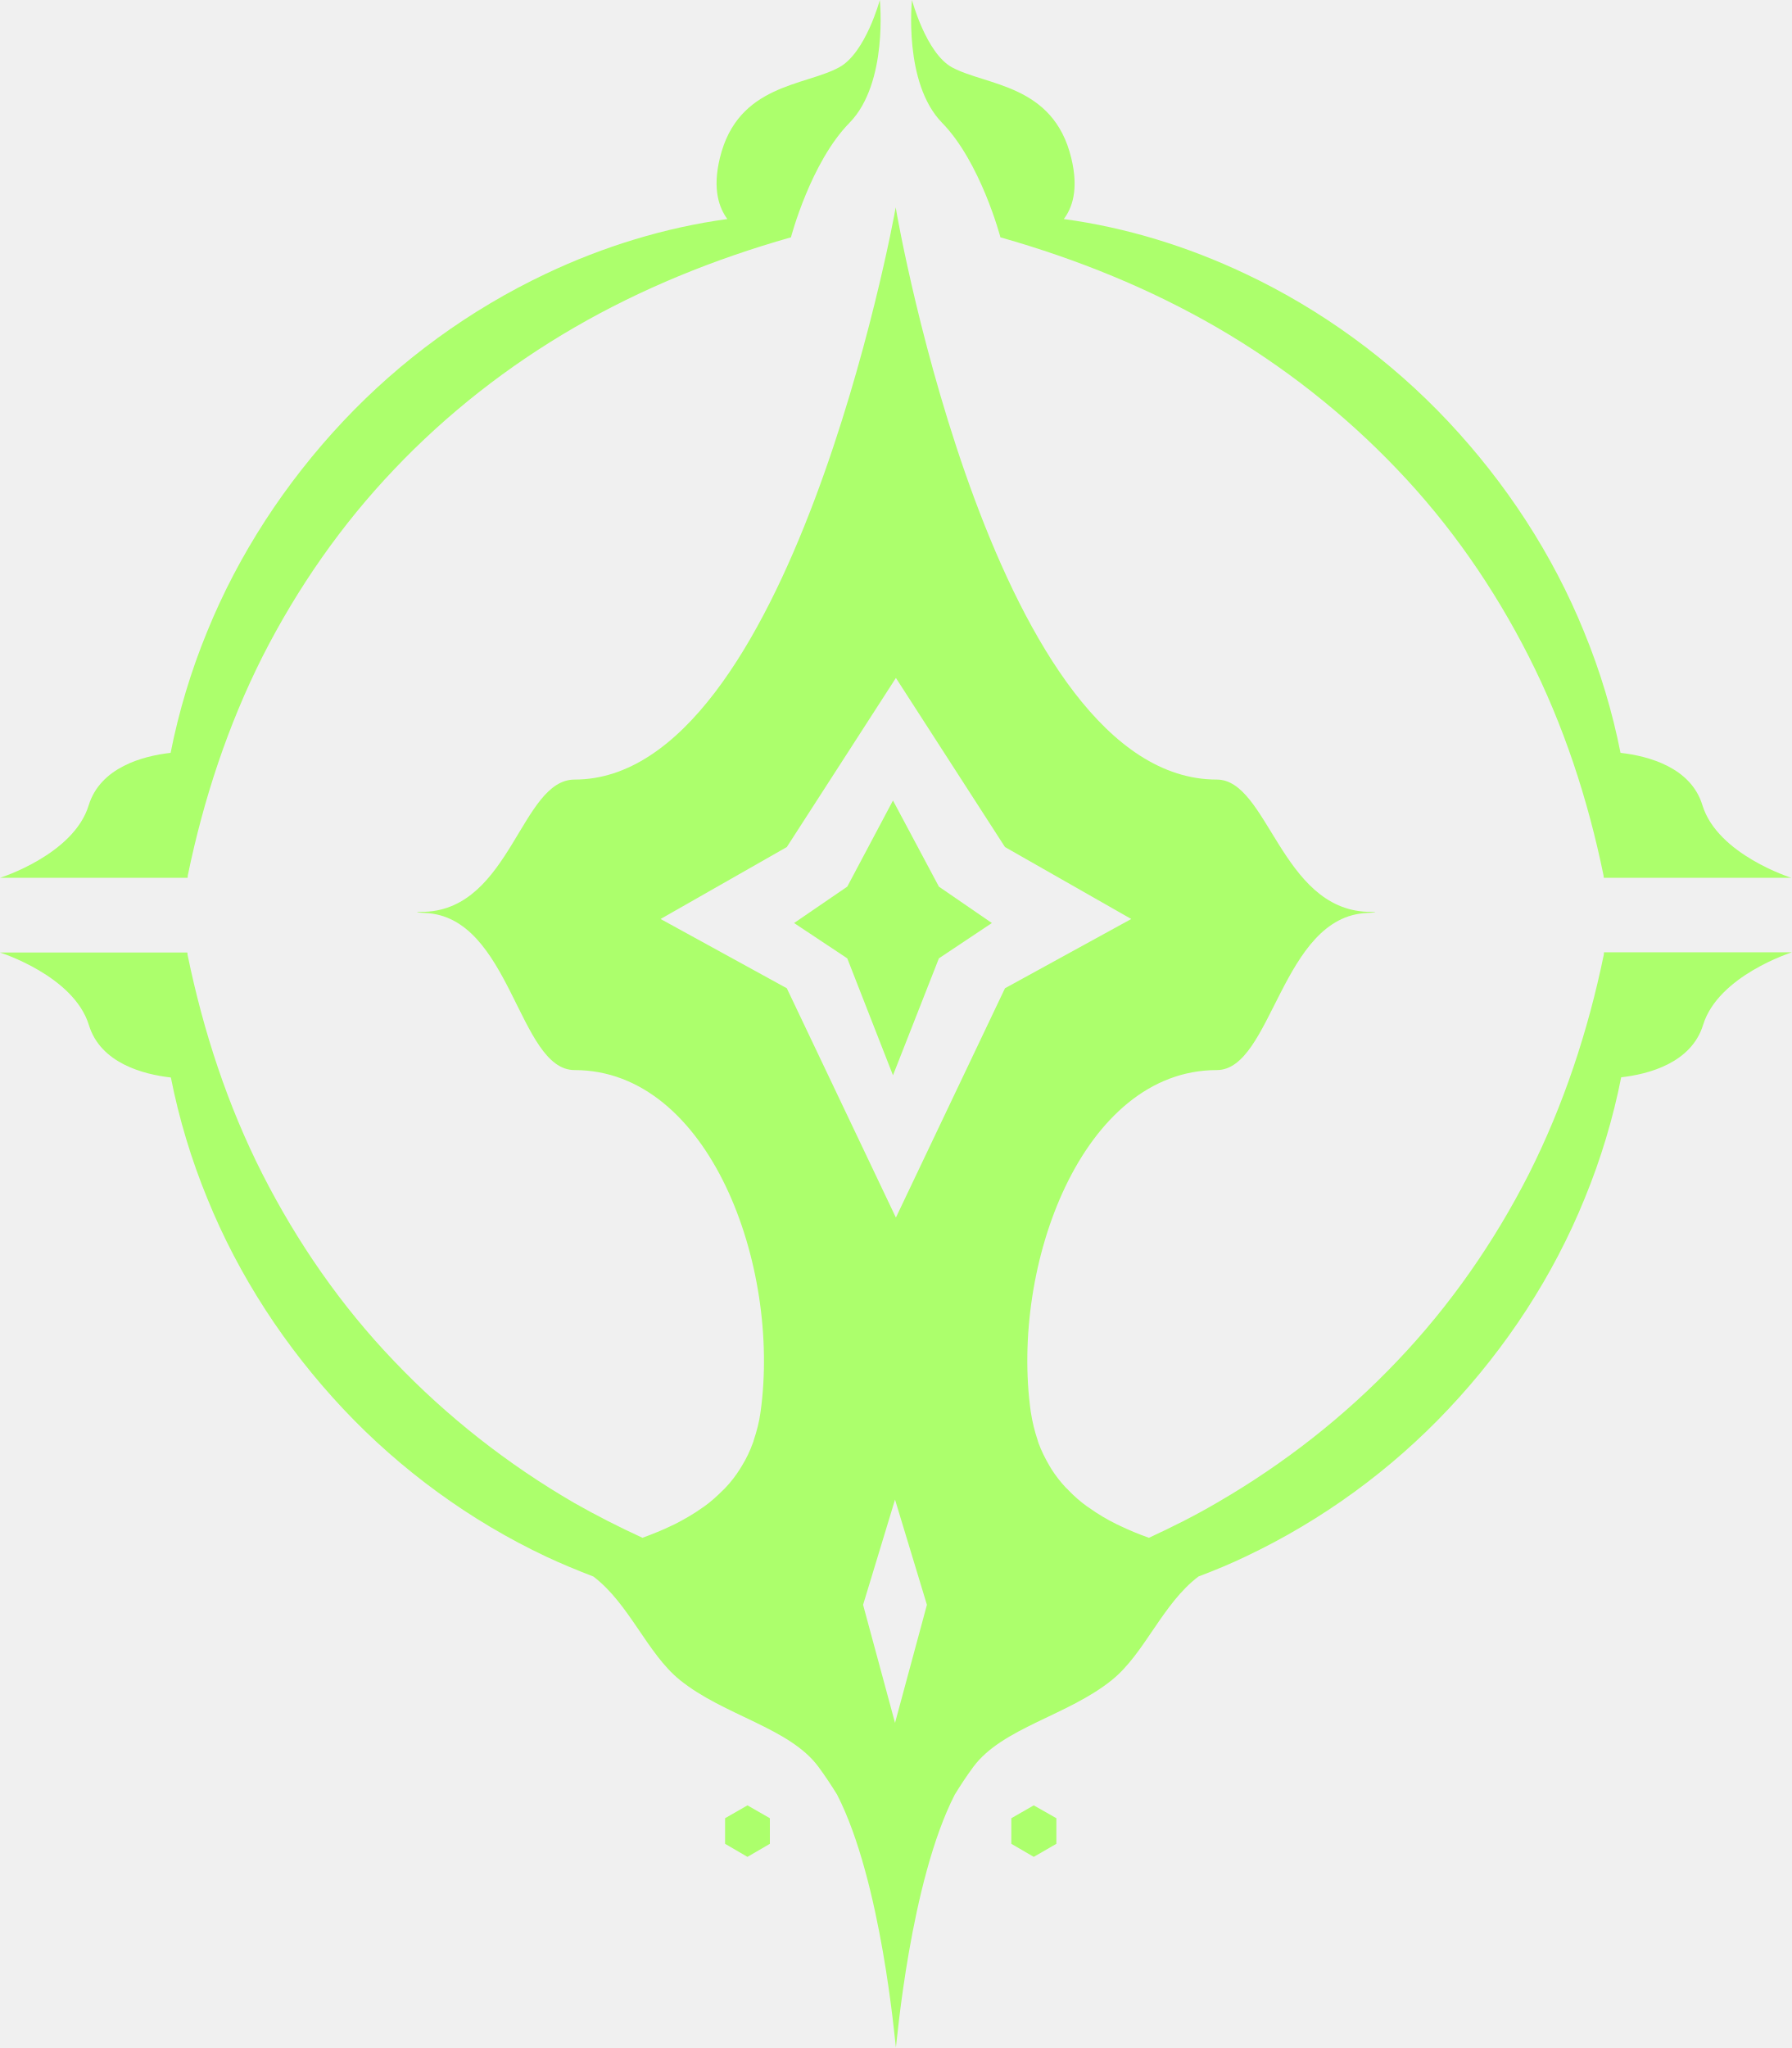
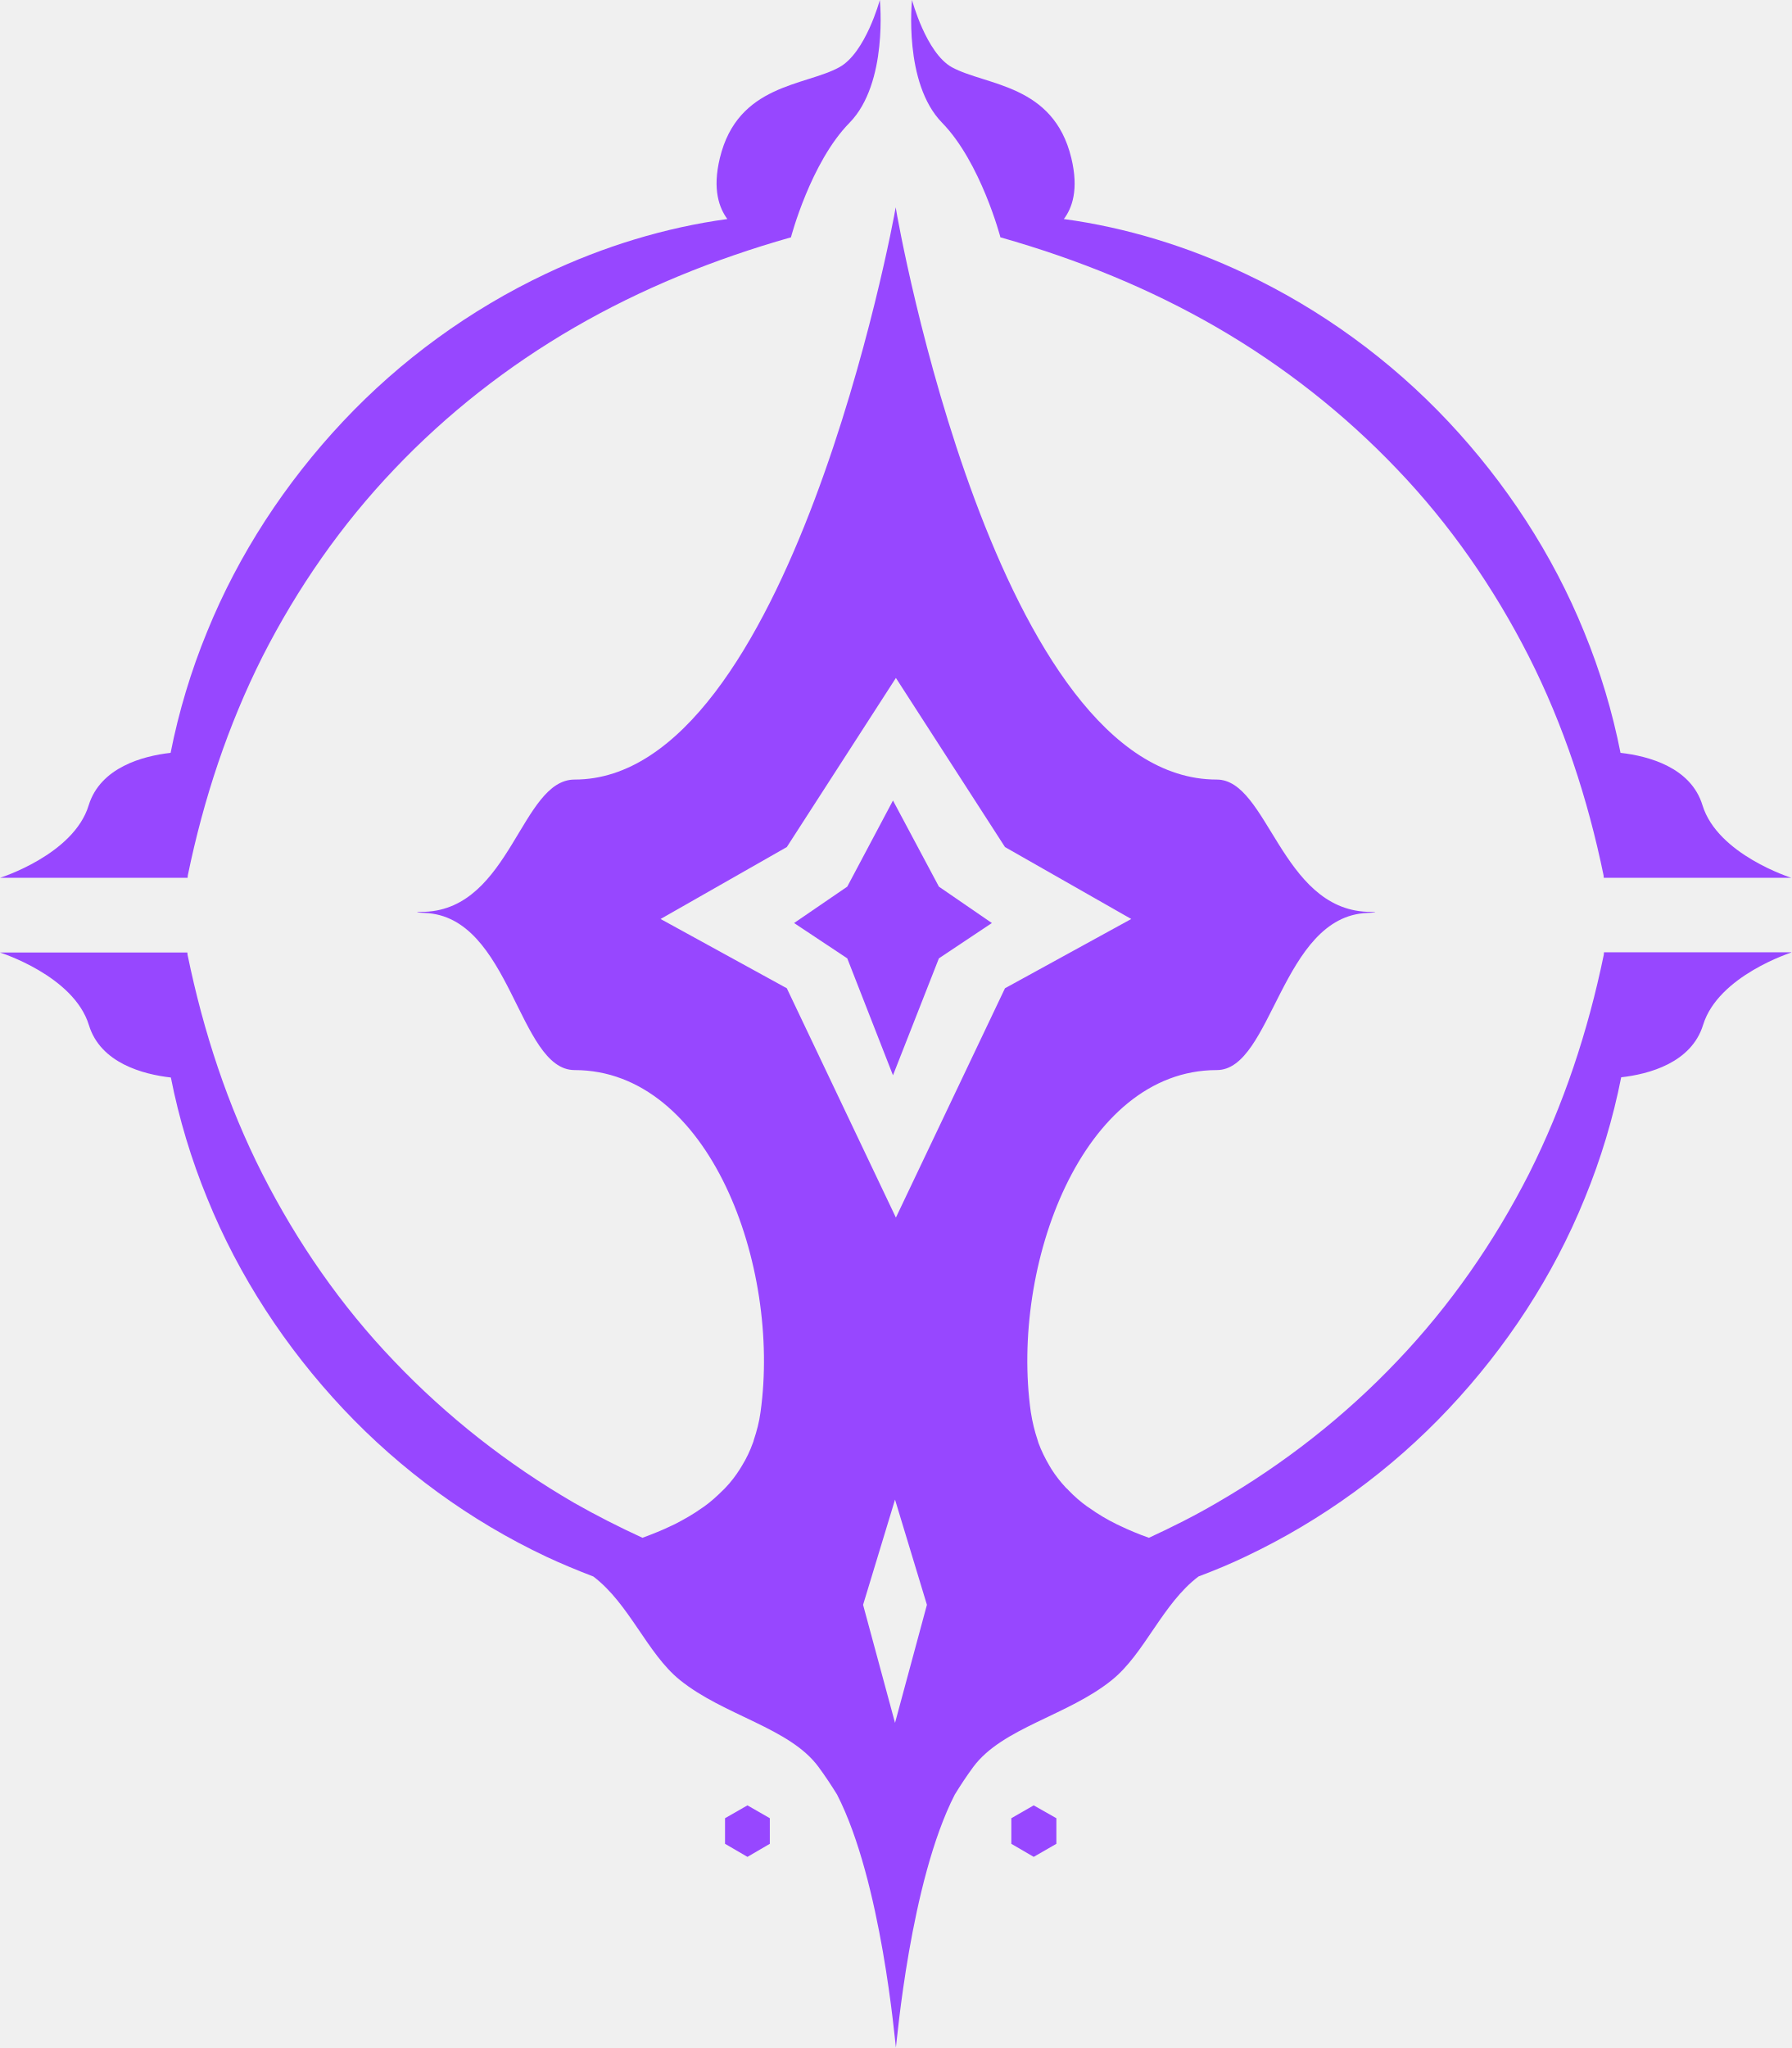
<svg xmlns="http://www.w3.org/2000/svg" width="35" height="40" viewBox="0 0 35 40" fill="none">
-   <g clip-path="url(#clip0_2116_562)">
-     <path d="M3.669 17.097C3.979 15.595 4.456 14.159 5.128 12.824C5.809 11.484 6.671 10.246 7.701 9.166C8.731 8.081 9.92 7.15 11.225 6.394C12.529 5.639 13.943 5.064 15.442 4.638H15.451C15.451 4.638 15.835 3.171 16.596 2.398C17.356 1.621 17.188 0 17.188 0C17.188 0 16.91 1.032 16.397 1.313C15.729 1.682 14.412 1.638 14.063 3.087C13.912 3.707 14.054 4.067 14.209 4.278C12.993 4.444 11.79 4.813 10.668 5.345C9.182 6.047 7.829 7.031 6.702 8.23C5.575 9.429 4.66 10.826 4.045 12.341C3.731 13.105 3.492 13.9 3.333 14.704C2.794 14.765 1.963 14.985 1.733 15.727C1.441 16.693 0 17.145 0 17.145H3.665L3.669 17.097Z" fill="#ACFF6C" />
-     <path d="M19.545 4.638H19.553C21.052 5.064 22.467 5.639 23.771 6.394C25.075 7.15 26.264 8.085 27.294 9.166C28.329 10.246 29.187 11.484 29.867 12.824C30.544 14.159 31.017 15.595 31.326 17.097L31.331 17.145H34.996C34.996 17.145 33.554 16.693 33.258 15.727C33.033 14.985 32.197 14.765 31.658 14.704C31.499 13.9 31.26 13.105 30.946 12.341C30.332 10.826 29.416 9.429 28.289 8.23C27.162 7.031 25.805 6.043 24.324 5.345C23.201 4.813 22.003 4.444 20.782 4.278C20.942 4.067 21.079 3.707 20.928 3.087C20.579 1.638 19.266 1.678 18.594 1.313C18.09 1.032 17.816 0 17.816 0C17.816 0 17.644 1.621 18.404 2.398C19.16 3.171 19.545 4.638 19.545 4.638Z" fill="#ACFF6C" />
-     <path d="M17.445 15.635L16.552 17.317L15.513 18.028L16.552 18.718L17.445 21.002L18.342 18.718L19.377 18.028L18.342 17.317L17.445 15.635Z" fill="#ACFF6C" />
-     <path d="M14.165 35.512V36.012L14.602 36.267L15.04 36.012V35.512L14.602 35.261L14.165 35.512Z" fill="#ACFF6C" />
-     <path d="M19.757 35.512V36.012L20.195 36.267L20.637 36.012V35.512L20.195 35.261L19.757 35.512Z" fill="#ACFF6C" />
-     <path d="M31.335 18.599L31.331 18.648C31.021 20.149 30.544 21.585 29.872 22.921C29.191 24.26 28.329 25.499 27.299 26.579C26.269 27.664 25.08 28.595 23.775 29.35C23.347 29.601 22.9 29.825 22.445 30.035C22.246 29.965 22.056 29.886 21.874 29.798C21.852 29.789 21.83 29.776 21.808 29.767C21.622 29.675 21.446 29.57 21.287 29.456C21.269 29.442 21.251 29.434 21.233 29.42C21.105 29.328 20.986 29.223 20.88 29.113C20.862 29.095 20.844 29.073 20.822 29.056C20.716 28.942 20.623 28.823 20.539 28.691C20.526 28.669 20.513 28.648 20.5 28.625C20.42 28.489 20.345 28.34 20.287 28.182C20.283 28.164 20.274 28.142 20.27 28.125C20.212 27.954 20.168 27.773 20.137 27.576C19.735 24.721 21.141 20.9 23.771 20.9C24.854 20.9 25.031 17.896 26.711 17.831C26.782 17.826 26.817 17.826 26.843 17.822C26.857 17.822 26.861 17.822 26.866 17.817C26.87 17.817 26.875 17.817 26.875 17.817H26.87C26.861 17.813 26.826 17.813 26.755 17.809C26.737 17.809 26.729 17.809 26.711 17.809C25.026 17.743 24.766 15.226 23.771 15.226C19.478 15.226 17.546 4.366 17.498 4.049C17.449 4.366 15.416 15.226 11.225 15.226C10.181 15.226 9.978 17.743 8.298 17.809C8.28 17.809 8.271 17.809 8.254 17.809C8.183 17.813 8.148 17.813 8.139 17.817C8.134 17.817 8.134 17.817 8.134 17.817C8.134 17.817 8.139 17.817 8.143 17.817C8.148 17.817 8.152 17.817 8.165 17.822C8.192 17.826 8.232 17.826 8.298 17.831C9.982 17.896 10.124 20.9 11.225 20.9C13.855 20.9 15.256 24.721 14.858 27.576C14.832 27.773 14.783 27.954 14.726 28.125C14.722 28.142 14.717 28.164 14.708 28.182C14.651 28.34 14.58 28.489 14.496 28.625C14.483 28.648 14.47 28.669 14.456 28.691C14.372 28.823 14.279 28.946 14.173 29.056C14.156 29.073 14.138 29.095 14.116 29.113C14.005 29.223 13.89 29.328 13.762 29.42C13.745 29.434 13.727 29.442 13.709 29.456C13.55 29.57 13.373 29.671 13.187 29.767C13.165 29.776 13.143 29.789 13.121 29.798C12.94 29.886 12.75 29.961 12.551 30.035C12.095 29.825 11.653 29.601 11.22 29.355C9.916 28.599 8.727 27.664 7.697 26.583C6.662 25.503 5.805 24.265 5.124 22.925C4.447 21.59 3.974 20.154 3.665 18.652L3.66 18.604H0C0 18.604 1.441 19.056 1.737 20.022C1.963 20.764 2.798 20.984 3.338 21.045C3.497 21.849 3.736 22.644 4.05 23.408C4.664 24.923 5.579 26.32 6.706 27.519C7.834 28.718 9.191 29.706 10.672 30.404C10.973 30.545 11.282 30.672 11.591 30.791C12.294 31.322 12.644 32.297 13.28 32.811C14.142 33.509 15.424 33.742 15.99 34.51C16.123 34.691 16.242 34.871 16.353 35.051C17.224 36.75 17.485 39.89 17.502 39.991C17.52 39.895 17.781 36.75 18.652 35.051C18.762 34.871 18.881 34.691 19.014 34.51C19.584 33.742 20.862 33.509 21.724 32.811C22.361 32.297 22.71 31.322 23.413 30.791C23.727 30.672 24.036 30.545 24.337 30.4C25.822 29.697 27.175 28.713 28.302 27.514C29.43 26.316 30.345 24.919 30.959 23.404C31.273 22.64 31.512 21.845 31.671 21.041C32.21 20.98 33.042 20.76 33.271 20.018C33.568 19.052 35.009 18.599 35.009 18.599H31.335ZM17.485 33.65L16.861 31.344L17.485 29.289L18.108 31.344L17.485 33.65ZM17.502 23.781L15.371 19.302L12.905 17.949L15.371 16.544L17.502 13.241L19.633 16.544L22.1 17.949L19.633 19.302L17.502 23.781Z" fill="#ACFF6C" />
+   <g clip-path="url(#clip0_3607_4305)">
+     <mask id="mask0_3607_4305" style="mask-type:luminance" maskUnits="userSpaceOnUse" x="0" y="0" width="35" height="40">
+       <path d="M35 0H0V40H35V0Z" fill="white" />
+     </mask>
+     <g mask="url(#mask0_3607_4305)">
+       <path d="M3.669 17.097C3.979 15.595 4.456 14.159 5.128 12.824C5.809 11.484 6.671 10.246 7.701 9.166C8.731 8.081 9.92 7.15 11.225 6.394C12.529 5.639 13.943 5.064 15.442 4.638H15.451C15.451 4.638 15.835 3.171 16.596 2.398C17.356 1.621 17.188 0 17.188 0C17.188 0 16.91 1.032 16.397 1.313C15.729 1.682 14.412 1.638 14.063 3.087C13.912 3.707 14.054 4.067 14.209 4.278C12.993 4.444 11.79 4.813 10.668 5.345C9.182 6.047 7.829 7.031 6.702 8.23C5.575 9.429 4.66 10.826 4.045 12.341C3.731 13.105 3.492 13.9 3.333 14.704C2.794 14.765 1.963 14.985 1.733 15.727C1.441 16.693 0 17.145 0 17.145H3.665L3.669 17.097Z" fill="#9747FF" />
+       <path d="M19.545 4.638H19.554C21.053 5.064 22.467 5.639 23.771 6.394C25.076 7.15 26.265 8.085 27.295 9.166C28.329 10.246 29.187 11.484 29.868 12.824C30.544 14.159 31.017 15.595 31.327 17.097L31.331 17.145H34.996C34.996 17.145 33.555 16.693 33.259 15.727C33.033 14.985 32.198 14.765 31.658 14.704C31.499 13.9 31.261 13.105 30.947 12.341C30.332 10.826 29.417 9.429 28.29 8.23C27.162 7.031 25.805 6.043 24.324 5.345C23.201 4.813 22.003 4.444 20.783 4.278C20.942 4.067 21.079 3.707 20.929 3.087C20.58 1.638 19.267 1.678 18.595 1.313C18.091 1.032 17.817 0 17.817 0C17.817 0 17.644 1.621 18.405 2.398C19.16 3.171 19.545 4.638 19.545 4.638Z" fill="#9747FF" />
+       <path d="M17.445 15.635L16.552 17.317L15.513 18.028L16.552 18.718L17.445 21.002L18.342 18.718L19.377 18.028L18.342 17.317L17.445 15.635Z" fill="#9747FF" />
+       <path d="M14.164 35.512V36.012L14.602 36.267L15.039 36.012V35.512L14.602 35.261L14.164 35.512Z" fill="#9747FF" />
+       <path d="M19.757 35.512V36.012L20.194 36.267L20.637 36.012V35.512L20.194 35.261L19.757 35.512Z" fill="#9747FF" />
+       <path d="M31.335 18.599L31.331 18.648C31.021 20.149 30.544 21.585 29.872 22.921C29.191 24.26 28.329 25.499 27.299 26.579C26.269 27.664 25.08 28.595 23.775 29.35C23.347 29.601 22.9 29.825 22.445 30.035C22.246 29.965 22.056 29.886 21.874 29.798C21.852 29.789 21.83 29.776 21.808 29.767C21.622 29.675 21.446 29.57 21.287 29.456C21.269 29.442 21.251 29.434 21.233 29.42C21.105 29.328 20.986 29.223 20.88 29.113C20.862 29.095 20.844 29.073 20.822 29.056C20.716 28.942 20.623 28.823 20.539 28.691C20.526 28.669 20.513 28.648 20.5 28.625C20.42 28.489 20.345 28.34 20.287 28.182C20.283 28.164 20.274 28.142 20.27 28.125C20.212 27.954 20.168 27.773 20.137 27.576C19.735 24.721 21.141 20.9 23.771 20.9C24.854 20.9 25.031 17.896 26.711 17.831C26.782 17.826 26.817 17.826 26.843 17.822C26.857 17.822 26.861 17.822 26.866 17.817C26.87 17.817 26.875 17.817 26.875 17.817H26.87C26.861 17.813 26.826 17.813 26.755 17.809C26.737 17.809 26.729 17.809 26.711 17.809C25.026 17.743 24.766 15.226 23.771 15.226C19.478 15.226 17.546 4.366 17.498 4.049C17.449 4.366 15.416 15.226 11.225 15.226C10.181 15.226 9.978 17.743 8.298 17.809C8.28 17.809 8.271 17.809 8.254 17.809C8.183 17.813 8.148 17.813 8.139 17.817C8.134 17.817 8.134 17.817 8.134 17.817C8.134 17.817 8.139 17.817 8.143 17.817C8.148 17.817 8.152 17.817 8.165 17.822C8.192 17.826 8.232 17.826 8.298 17.831C9.982 17.896 10.124 20.9 11.225 20.9C13.855 20.9 15.256 24.721 14.858 27.576C14.832 27.773 14.783 27.954 14.726 28.125C14.722 28.142 14.717 28.164 14.708 28.182C14.651 28.34 14.58 28.489 14.496 28.625C14.483 28.648 14.47 28.669 14.456 28.691C14.372 28.823 14.279 28.946 14.173 29.056C14.156 29.073 14.138 29.095 14.116 29.113C14.005 29.223 13.89 29.328 13.762 29.42C13.745 29.434 13.727 29.442 13.709 29.456C13.55 29.57 13.373 29.671 13.187 29.767C13.165 29.776 13.143 29.789 13.121 29.798C12.94 29.886 12.75 29.961 12.551 30.035C12.095 29.825 11.653 29.601 11.22 29.355C9.916 28.599 8.727 27.664 7.697 26.583C6.662 25.503 5.805 24.265 5.124 22.925C4.447 21.59 3.974 20.154 3.665 18.652L3.66 18.604H0C0 18.604 1.441 19.056 1.737 20.022C1.963 20.764 2.798 20.984 3.338 21.045C3.497 21.849 3.736 22.644 4.05 23.408C4.664 24.923 5.579 26.32 6.706 27.519C7.834 28.718 9.191 29.706 10.672 30.404C10.973 30.545 11.282 30.672 11.591 30.791C12.294 31.322 12.644 32.297 13.28 32.811C14.142 33.509 15.424 33.742 15.99 34.51C16.123 34.691 16.242 34.871 16.353 35.051C17.224 36.75 17.485 39.89 17.502 39.991C17.52 39.895 17.781 36.75 18.652 35.051C18.762 34.871 18.881 34.691 19.014 34.51C19.584 33.742 20.862 33.509 21.724 32.811C22.361 32.297 22.71 31.322 23.413 30.791C23.727 30.672 24.036 30.545 24.337 30.4C25.822 29.697 27.175 28.713 28.302 27.514C29.43 26.316 30.345 24.919 30.959 23.404C31.273 22.64 31.512 21.845 31.671 21.041C32.21 20.98 33.042 20.76 33.271 20.018C33.568 19.052 35.009 18.599 35.009 18.599H31.335ZM17.485 33.65L16.861 31.344L17.485 29.289L18.108 31.344L17.485 33.65ZM17.502 23.781L15.371 19.302L12.905 17.949L15.371 16.544L17.502 13.241L19.633 16.544L22.1 17.949L19.633 19.302L17.502 23.781Z" fill="#9747FF" />
+     </g>
  </g>
  <defs>
-     <clipPath id="clip0_2116_562">
+     <clipPath id="clip0_3607_4305">
      <rect width="35" height="40" fill="white" />
    </clipPath>
  </defs>
</svg>
